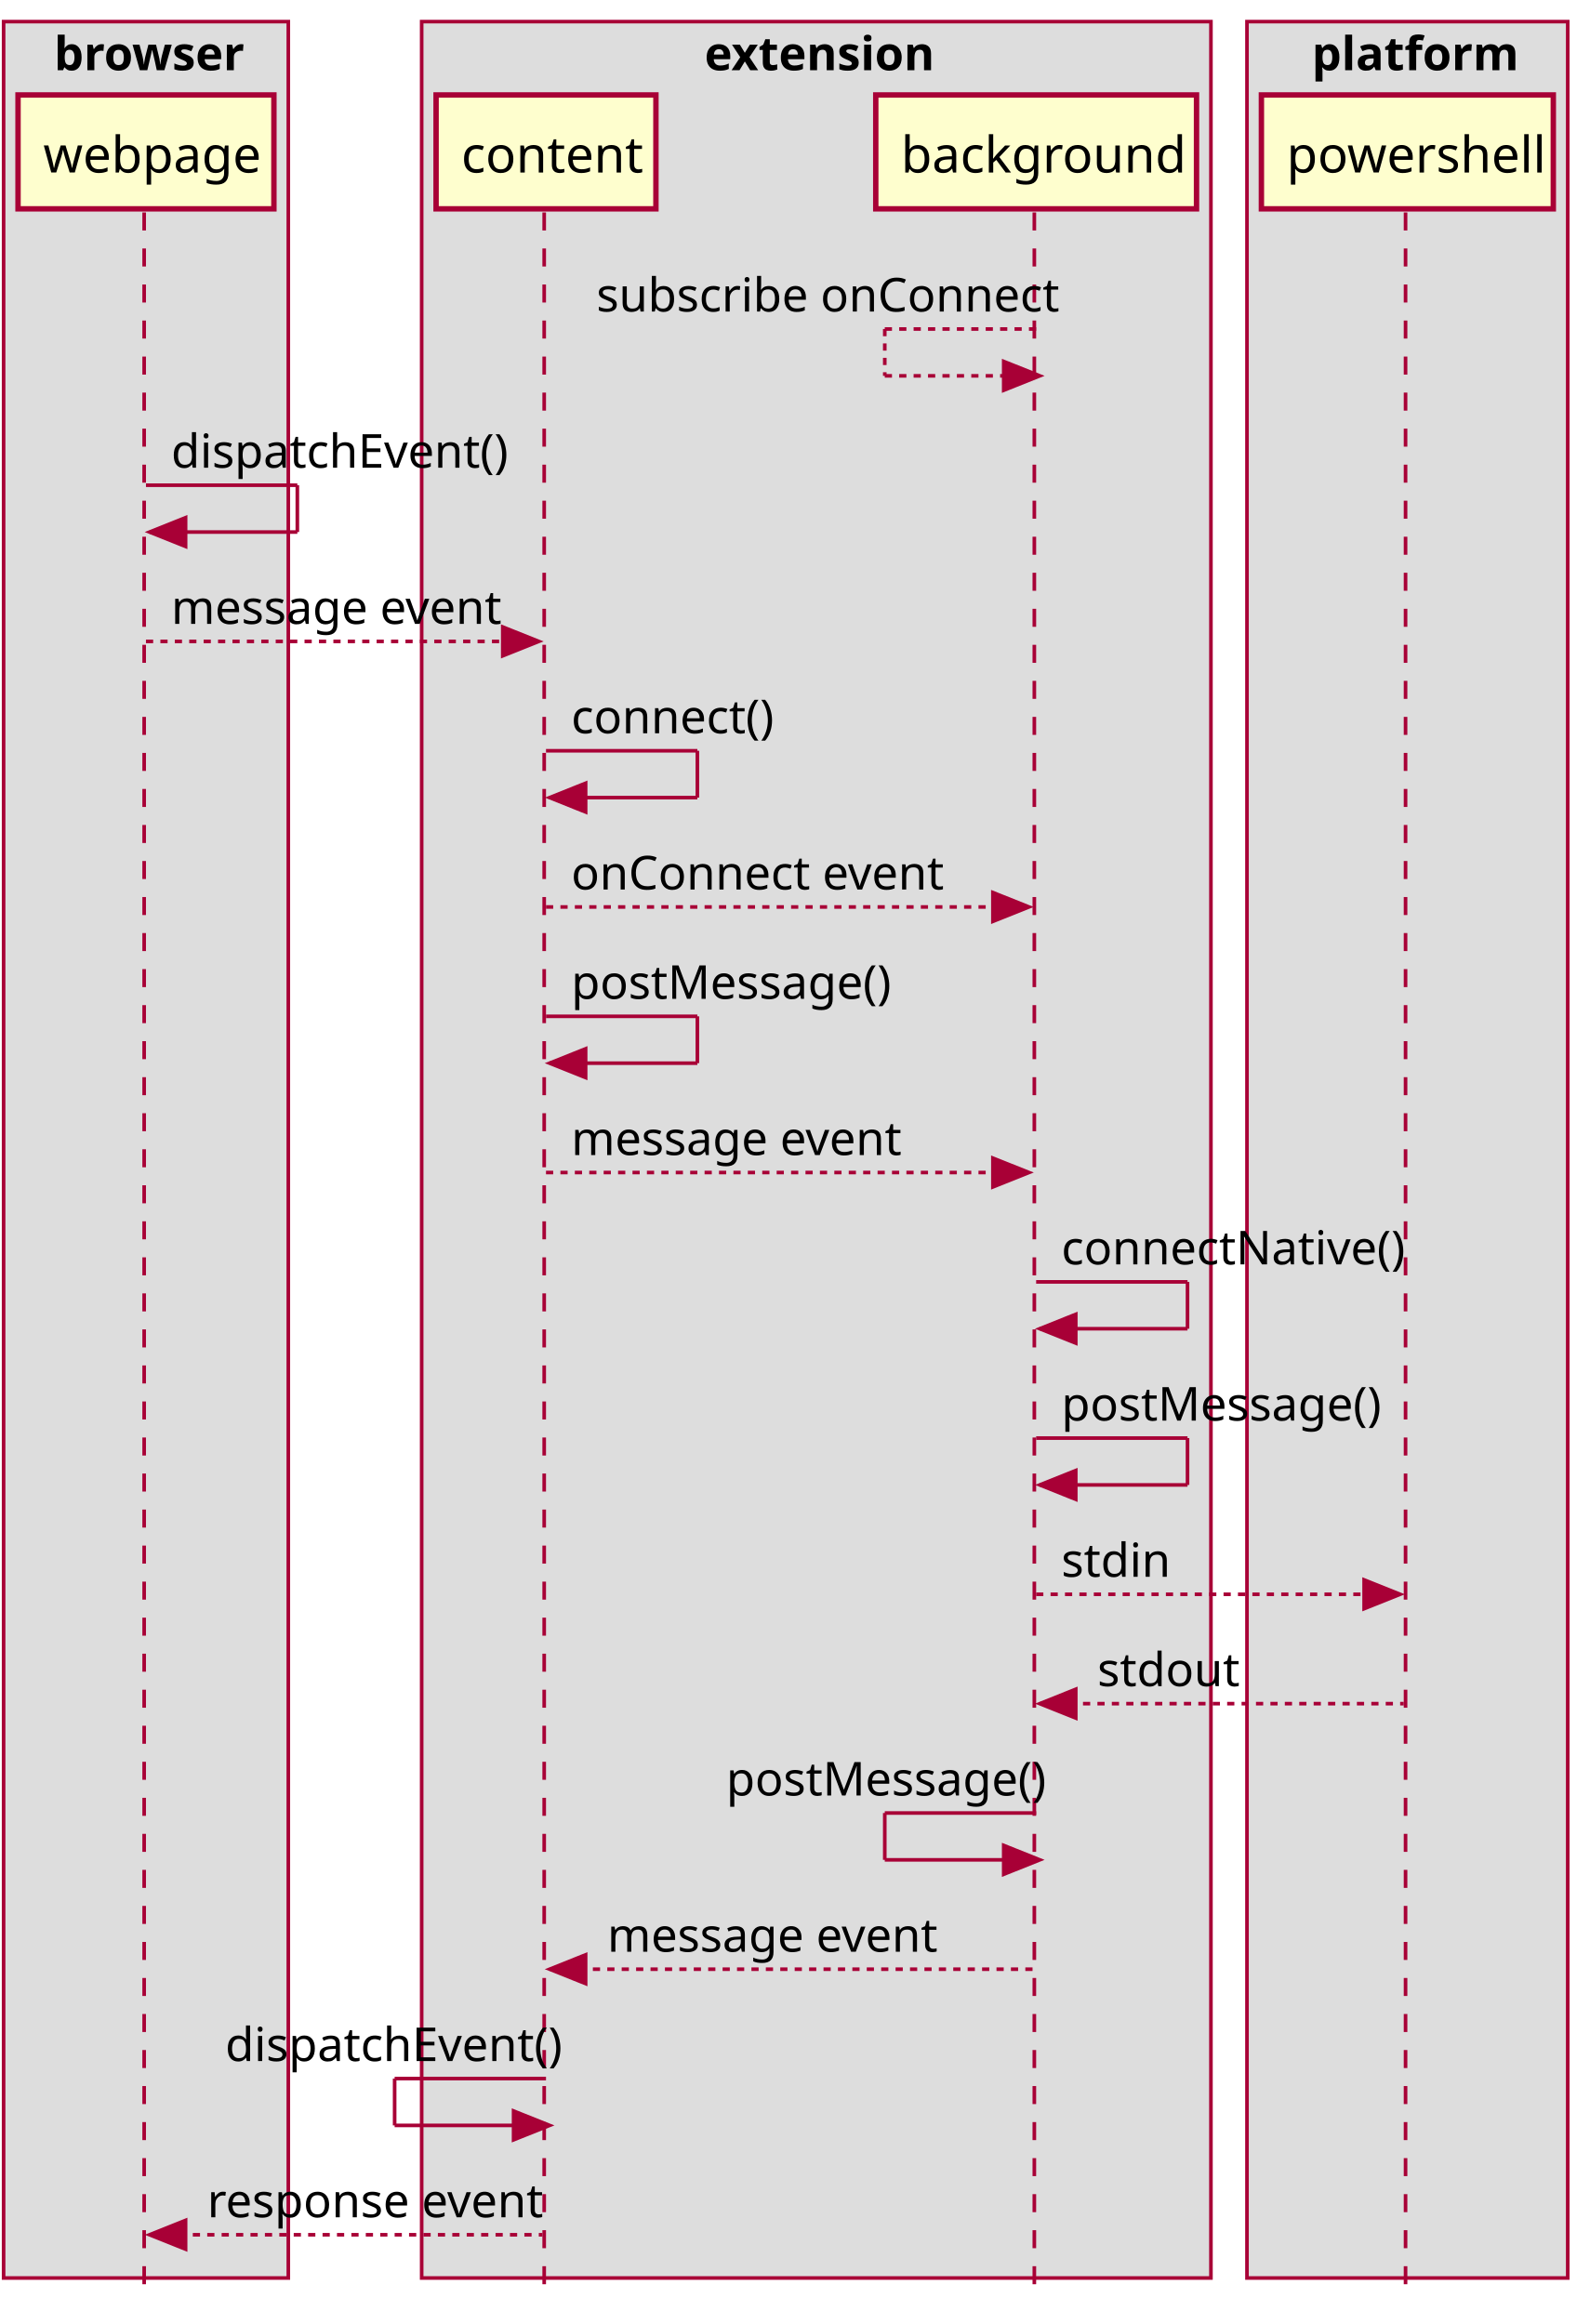
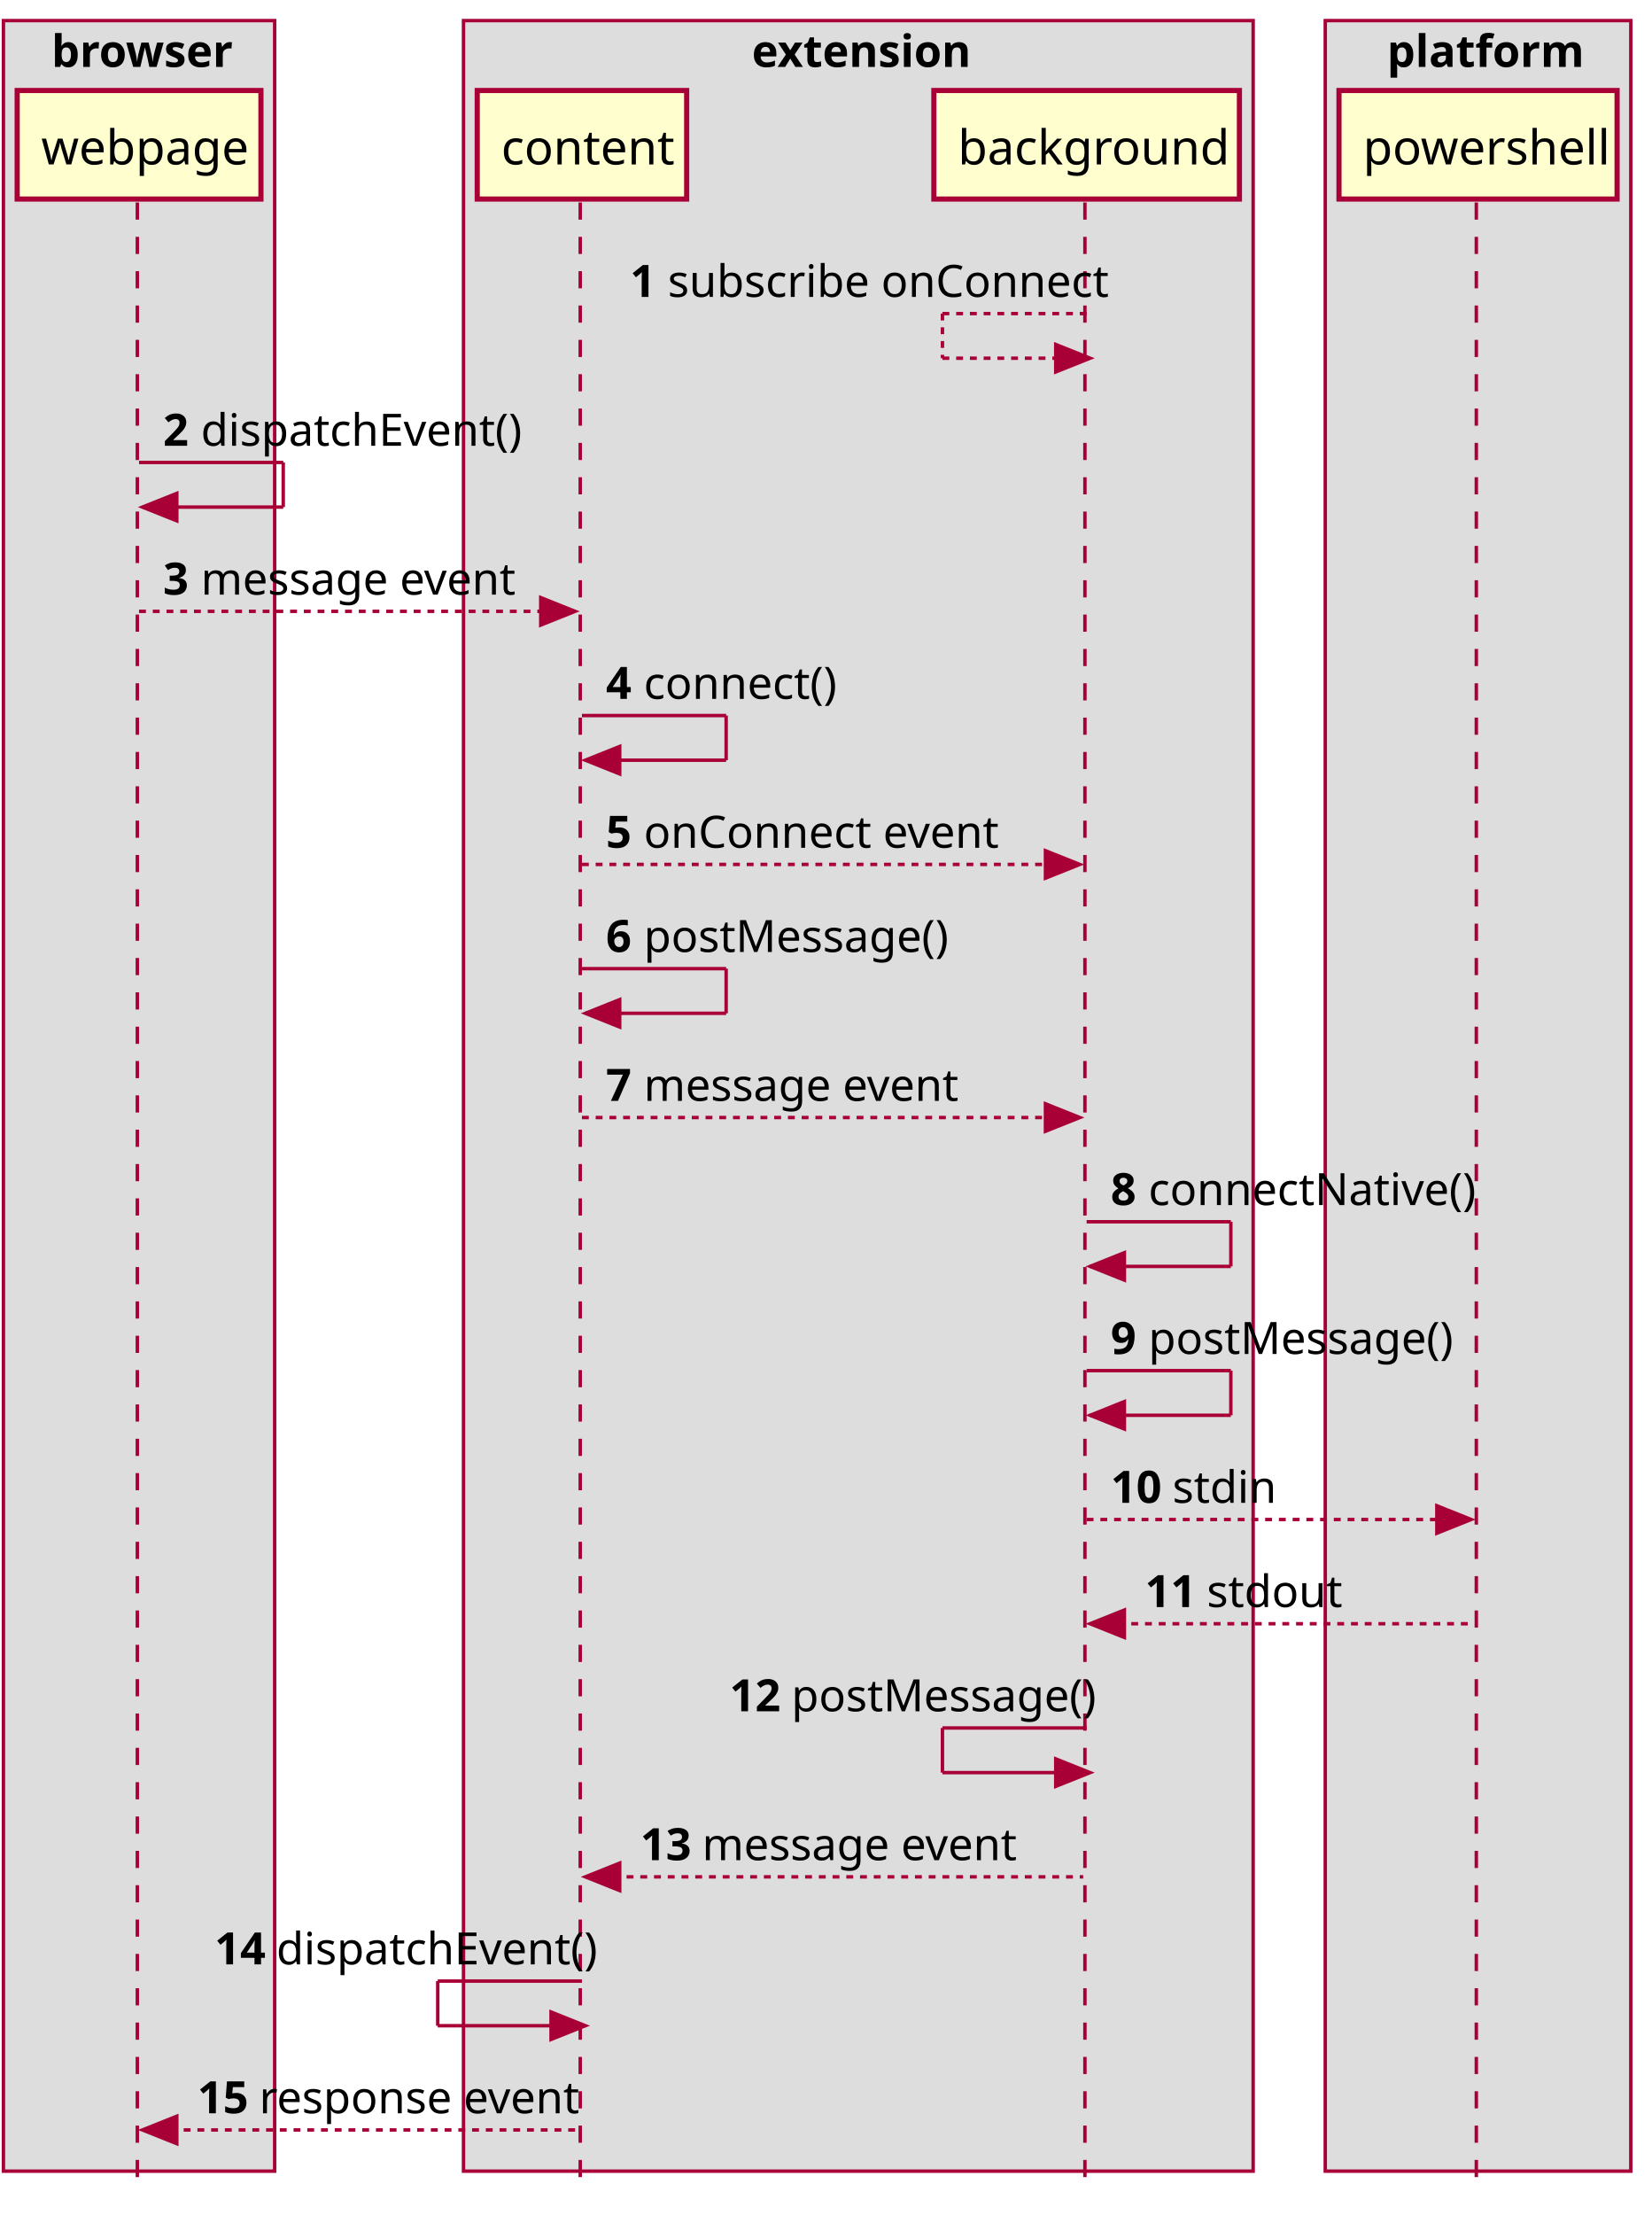
- <svg xmlns="http://www.w3.org/2000/svg" contentScriptType="application/ecmascript" contentStyleType="text/css" height="645px" preserveAspectRatio="none" style="width:441px;height:645px;background:#FFFFFF;" version="1.1" viewBox="0 0 441 645" width="441px" zoomAndPan="magnify">
+ <svg xmlns="http://www.w3.org/2000/svg" contentScriptType="application/ecmascript" contentStyleType="text/css" height="645px" preserveAspectRatio="none" style="width:481px;height:645px;background:#FFFFFF;" version="1.1" viewBox="0 0 481 645" width="481px" zoomAndPan="magnify">
  <defs />
  <g>
    <rect fill="#DDDDDD" height="626.234" style="stroke:#A80036;stroke-width:1.0;" width="79" x="1" y="6" />
    <text fill="#000000" font-family="sans-serif" font-size="13" font-weight="bold" lengthAdjust="spacing" textLength="51" x="15" y="19.495">browser</text>
-     <rect fill="#DDDDDD" height="626.234" style="stroke:#A80036;stroke-width:1.0;" width="219" x="117" y="6" />
-     <text fill="#000000" font-family="sans-serif" font-size="13" font-weight="bold" lengthAdjust="spacing" textLength="62" x="195.5" y="19.495">extension</text>
-     <rect fill="#DDDDDD" height="626.234" style="stroke:#A80036;stroke-width:1.0;" width="89" x="346" y="6" />
-     <text fill="#000000" font-family="sans-serif" font-size="13" font-weight="bold" lengthAdjust="spacing" textLength="53" x="364" y="19.495">platform</text>
+     <rect fill="#DDDDDD" height="626.234" style="stroke:#A80036;stroke-width:1.0;" width="230" x="135" y="6" />
+     <text fill="#000000" font-family="sans-serif" font-size="13" font-weight="bold" lengthAdjust="spacing" textLength="62" x="219" y="19.495">extension</text>
+     <rect fill="#DDDDDD" height="626.234" style="stroke:#A80036;stroke-width:1.0;" width="89" x="386" y="6" />
+     <text fill="#000000" font-family="sans-serif" font-size="13" font-weight="bold" lengthAdjust="spacing" textLength="53" x="404" y="19.495">platform</text>
    <line style="stroke:#A80036;stroke-width:1.0;stroke-dasharray:5.0,5.0;" x1="40" x2="40" y1="58.961" y2="638.234" />
-     <line style="stroke:#A80036;stroke-width:1.0;stroke-dasharray:5.0,5.0;" x1="151" x2="151" y1="58.961" y2="638.234" />
-     <line style="stroke:#A80036;stroke-width:1.0;stroke-dasharray:5.0,5.0;" x1="287" x2="287" y1="58.961" y2="638.234" />
-     <line style="stroke:#A80036;stroke-width:1.0;stroke-dasharray:5.0,5.0;" x1="390" x2="390" y1="58.961" y2="638.234" />
+     <line style="stroke:#A80036;stroke-width:1.0;stroke-dasharray:5.0,5.0;" x1="169" x2="169" y1="58.961" y2="638.234" />
+     <line style="stroke:#A80036;stroke-width:1.0;stroke-dasharray:5.0,5.0;" x1="316" x2="316" y1="58.961" y2="638.234" />
+     <line style="stroke:#A80036;stroke-width:1.0;stroke-dasharray:5.0,5.0;" x1="430" x2="430" y1="58.961" y2="638.234" />
    <rect fill="#FEFECE" height="31.609" style="stroke:#A80036;stroke-width:1.5;" width="71" x="5" y="26.352" />
    <text fill="#000000" font-family="sans-serif" font-size="14" lengthAdjust="spacing" textLength="57" x="12" y="47.885">webpage</text>
-     <rect fill="#FEFECE" height="31.609" style="stroke:#A80036;stroke-width:1.5;" width="61" x="121" y="26.352" />
-     <text fill="#000000" font-family="sans-serif" font-size="14" lengthAdjust="spacing" textLength="47" x="128" y="47.885">content</text>
-     <rect fill="#FEFECE" height="31.609" style="stroke:#A80036;stroke-width:1.5;" width="89" x="243" y="26.352" />
-     <text fill="#000000" font-family="sans-serif" font-size="14" lengthAdjust="spacing" textLength="75" x="250" y="47.885">background</text>
-     <rect fill="#FEFECE" height="31.609" style="stroke:#A80036;stroke-width:1.5;" width="81" x="350" y="26.352" />
-     <text fill="#000000" font-family="sans-serif" font-size="14" lengthAdjust="spacing" textLength="67" x="357" y="47.885">powershell</text>
-     <line style="stroke:#A80036;stroke-width:1.0;stroke-dasharray:2.0,2.0;" x1="245.5" x2="287.5" y1="91.312" y2="91.312" />
-     <line style="stroke:#A80036;stroke-width:1.0;stroke-dasharray:2.0,2.0;" x1="245.5" x2="245.5" y1="91.312" y2="104.312" />
-     <line style="stroke:#A80036;stroke-width:1.0;stroke-dasharray:2.0,2.0;" x1="245.5" x2="286.5" y1="104.312" y2="104.312" />
-     <polygon fill="#A80036" points="278.5,100.312,288.5,104.312,278.5,108.312" style="stroke:#A80036;stroke-width:1.0;" />
-     <text fill="#000000" font-family="sans-serif" font-size="13" lengthAdjust="spacing" textLength="122" x="165.5" y="86.456">subscribe onConnect</text>
+     <rect fill="#FEFECE" height="31.609" style="stroke:#A80036;stroke-width:1.5;" width="61" x="139" y="26.352" />
+     <text fill="#000000" font-family="sans-serif" font-size="14" lengthAdjust="spacing" textLength="47" x="146" y="47.885">content</text>
+     <rect fill="#FEFECE" height="31.609" style="stroke:#A80036;stroke-width:1.5;" width="89" x="272" y="26.352" />
+     <text fill="#000000" font-family="sans-serif" font-size="14" lengthAdjust="spacing" textLength="75" x="279" y="47.885">background</text>
+     <rect fill="#FEFECE" height="31.609" style="stroke:#A80036;stroke-width:1.5;" width="81" x="390" y="26.352" />
+     <text fill="#000000" font-family="sans-serif" font-size="14" lengthAdjust="spacing" textLength="67" x="397" y="47.885">powershell</text>
+     <line style="stroke:#A80036;stroke-width:1.0;stroke-dasharray:2.0,2.0;" x1="274.5" x2="316.5" y1="91.312" y2="91.312" />
+     <line style="stroke:#A80036;stroke-width:1.0;stroke-dasharray:2.0,2.0;" x1="274.5" x2="274.5" y1="91.312" y2="104.312" />
+     <line style="stroke:#A80036;stroke-width:1.0;stroke-dasharray:2.0,2.0;" x1="274.5" x2="315.5" y1="104.312" y2="104.312" />
+     <polygon fill="#A80036" points="307.5,100.312,317.5,104.312,307.5,108.312" style="stroke:#A80036;stroke-width:1.0;" />
+     <text fill="#000000" font-family="sans-serif" font-size="13" font-weight="bold" lengthAdjust="spacing" textLength="7" x="183.5" y="86.456">1</text>
+     <text fill="#000000" font-family="sans-serif" font-size="13" lengthAdjust="spacing" textLength="122" x="194.5" y="86.456">subscribe onConnect</text>
    <line style="stroke:#A80036;stroke-width:1.0;" x1="40.5" x2="82.5" y1="134.664" y2="134.664" />
    <line style="stroke:#A80036;stroke-width:1.0;" x1="82.5" x2="82.5" y1="134.664" y2="147.664" />
    <line style="stroke:#A80036;stroke-width:1.0;" x1="41.5" x2="82.5" y1="147.664" y2="147.664" />
    <polygon fill="#A80036" points="51.5,143.664,41.5,147.664,51.5,151.664" style="stroke:#A80036;stroke-width:1.0;" />
-     <text fill="#000000" font-family="sans-serif" font-size="13" lengthAdjust="spacing" textLength="89" x="47.5" y="129.808">dispatchEvent()</text>
-     <polygon fill="#A80036" points="139.5,174.016,149.5,178.016,139.5,182.016" style="stroke:#A80036;stroke-width:1.0;" />
-     <line style="stroke:#A80036;stroke-width:1.0;stroke-dasharray:2.0,2.0;" x1="40.5" x2="145.5" y1="178.016" y2="178.016" />
-     <text fill="#000000" font-family="sans-serif" font-size="13" lengthAdjust="spacing" textLength="87" x="47.5" y="173.159">message event</text>
-     <line style="stroke:#A80036;stroke-width:1.0;" x1="151.5" x2="193.5" y1="208.367" y2="208.367" />
-     <line style="stroke:#A80036;stroke-width:1.0;" x1="193.5" x2="193.5" y1="208.367" y2="221.367" />
-     <line style="stroke:#A80036;stroke-width:1.0;" x1="152.5" x2="193.5" y1="221.367" y2="221.367" />
-     <polygon fill="#A80036" points="162.5,217.367,152.5,221.367,162.5,225.367" style="stroke:#A80036;stroke-width:1.0;" />
-     <text fill="#000000" font-family="sans-serif" font-size="13" lengthAdjust="spacing" textLength="54" x="158.5" y="203.511">connect()</text>
-     <polygon fill="#A80036" points="275.5,247.719,285.5,251.719,275.5,255.719" style="stroke:#A80036;stroke-width:1.0;" />
-     <line style="stroke:#A80036;stroke-width:1.0;stroke-dasharray:2.0,2.0;" x1="151.5" x2="281.5" y1="251.719" y2="251.719" />
-     <text fill="#000000" font-family="sans-serif" font-size="13" lengthAdjust="spacing" textLength="96" x="158.5" y="246.862">onConnect event</text>
-     <line style="stroke:#A80036;stroke-width:1.0;" x1="151.5" x2="193.5" y1="282.07" y2="282.07" />
-     <line style="stroke:#A80036;stroke-width:1.0;" x1="193.5" x2="193.5" y1="282.07" y2="295.07" />
-     <line style="stroke:#A80036;stroke-width:1.0;" x1="152.5" x2="193.5" y1="295.07" y2="295.07" />
-     <polygon fill="#A80036" points="162.5,291.07,152.5,295.07,162.5,299.07" style="stroke:#A80036;stroke-width:1.0;" />
-     <text fill="#000000" font-family="sans-serif" font-size="13" lengthAdjust="spacing" textLength="86" x="158.5" y="277.214">postMessage()</text>
-     <polygon fill="#A80036" points="275.5,321.422,285.5,325.422,275.5,329.422" style="stroke:#A80036;stroke-width:1.0;" />
-     <line style="stroke:#A80036;stroke-width:1.0;stroke-dasharray:2.0,2.0;" x1="151.5" x2="281.5" y1="325.422" y2="325.422" />
-     <text fill="#000000" font-family="sans-serif" font-size="13" lengthAdjust="spacing" textLength="87" x="158.5" y="320.565">message event</text>
-     <line style="stroke:#A80036;stroke-width:1.0;" x1="287.5" x2="329.5" y1="355.773" y2="355.773" />
-     <line style="stroke:#A80036;stroke-width:1.0;" x1="329.5" x2="329.5" y1="355.773" y2="368.773" />
-     <line style="stroke:#A80036;stroke-width:1.0;" x1="288.5" x2="329.5" y1="368.773" y2="368.773" />
-     <polygon fill="#A80036" points="298.5,364.773,288.5,368.773,298.5,372.773" style="stroke:#A80036;stroke-width:1.0;" />
-     <text fill="#000000" font-family="sans-serif" font-size="13" lengthAdjust="spacing" textLength="89" x="294.5" y="350.917">connectNative()</text>
-     <line style="stroke:#A80036;stroke-width:1.0;" x1="287.5" x2="329.5" y1="399.125" y2="399.125" />
-     <line style="stroke:#A80036;stroke-width:1.0;" x1="329.5" x2="329.5" y1="399.125" y2="412.125" />
-     <line style="stroke:#A80036;stroke-width:1.0;" x1="288.5" x2="329.5" y1="412.125" y2="412.125" />
-     <polygon fill="#A80036" points="298.5,408.125,288.5,412.125,298.5,416.125" style="stroke:#A80036;stroke-width:1.0;" />
-     <text fill="#000000" font-family="sans-serif" font-size="13" lengthAdjust="spacing" textLength="86" x="294.5" y="394.269">postMessage()</text>
-     <polygon fill="#A80036" points="378.5,438.477,388.5,442.477,378.5,446.477" style="stroke:#A80036;stroke-width:1.0;" />
-     <line style="stroke:#A80036;stroke-width:1.0;stroke-dasharray:2.0,2.0;" x1="287.5" x2="384.5" y1="442.477" y2="442.477" />
-     <text fill="#000000" font-family="sans-serif" font-size="13" lengthAdjust="spacing" textLength="28" x="294.5" y="437.62">stdin</text>
-     <polygon fill="#A80036" points="298.5,468.828,288.5,472.828,298.5,476.828" style="stroke:#A80036;stroke-width:1.0;" />
-     <line style="stroke:#A80036;stroke-width:1.0;stroke-dasharray:2.0,2.0;" x1="292.5" x2="389.5" y1="472.828" y2="472.828" />
-     <text fill="#000000" font-family="sans-serif" font-size="13" lengthAdjust="spacing" textLength="36" x="304.5" y="467.972">stdout</text>
-     <line style="stroke:#A80036;stroke-width:1.0;" x1="245.5" x2="287.5" y1="503.18" y2="503.18" />
-     <line style="stroke:#A80036;stroke-width:1.0;" x1="245.5" x2="245.5" y1="503.18" y2="516.18" />
-     <line style="stroke:#A80036;stroke-width:1.0;" x1="245.5" x2="286.5" y1="516.18" y2="516.18" />
-     <polygon fill="#A80036" points="278.5,512.18,288.5,516.18,278.5,520.18" style="stroke:#A80036;stroke-width:1.0;" />
-     <text fill="#000000" font-family="sans-serif" font-size="13" lengthAdjust="spacing" textLength="86" x="201.5" y="498.323">postMessage()</text>
-     <polygon fill="#A80036" points="162.5,542.531,152.5,546.531,162.5,550.531" style="stroke:#A80036;stroke-width:1.0;" />
-     <line style="stroke:#A80036;stroke-width:1.0;stroke-dasharray:2.0,2.0;" x1="156.5" x2="286.5" y1="546.531" y2="546.531" />
-     <text fill="#000000" font-family="sans-serif" font-size="13" lengthAdjust="spacing" textLength="87" x="168.5" y="541.675">message event</text>
-     <line style="stroke:#A80036;stroke-width:1.0;" x1="109.5" x2="151.5" y1="576.883" y2="576.883" />
-     <line style="stroke:#A80036;stroke-width:1.0;" x1="109.5" x2="109.5" y1="576.883" y2="589.883" />
-     <line style="stroke:#A80036;stroke-width:1.0;" x1="109.5" x2="150.5" y1="589.883" y2="589.883" />
-     <polygon fill="#A80036" points="142.5,585.883,152.5,589.883,142.5,593.883" style="stroke:#A80036;stroke-width:1.0;" />
-     <text fill="#000000" font-family="sans-serif" font-size="13" lengthAdjust="spacing" textLength="89" x="62.5" y="572.026">dispatchEvent()</text>
+     <text fill="#000000" font-family="sans-serif" font-size="13" font-weight="bold" lengthAdjust="spacing" textLength="7" x="47.5" y="129.808">2</text>
+     <text fill="#000000" font-family="sans-serif" font-size="13" lengthAdjust="spacing" textLength="89" x="58.5" y="129.808">dispatchEvent()</text>
+     <polygon fill="#A80036" points="157.5,174.016,167.5,178.016,157.5,182.016" style="stroke:#A80036;stroke-width:1.0;" />
+     <line style="stroke:#A80036;stroke-width:1.0;stroke-dasharray:2.0,2.0;" x1="40.5" x2="163.5" y1="178.016" y2="178.016" />
+     <text fill="#000000" font-family="sans-serif" font-size="13" font-weight="bold" lengthAdjust="spacing" textLength="7" x="47.5" y="173.159">3</text>
+     <text fill="#000000" font-family="sans-serif" font-size="13" lengthAdjust="spacing" textLength="87" x="58.5" y="173.159">message event</text>
+     <line style="stroke:#A80036;stroke-width:1.0;" x1="169.5" x2="211.5" y1="208.367" y2="208.367" />
+     <line style="stroke:#A80036;stroke-width:1.0;" x1="211.5" x2="211.5" y1="208.367" y2="221.367" />
+     <line style="stroke:#A80036;stroke-width:1.0;" x1="170.5" x2="211.5" y1="221.367" y2="221.367" />
+     <polygon fill="#A80036" points="180.5,217.367,170.5,221.367,180.5,225.367" style="stroke:#A80036;stroke-width:1.0;" />
+     <text fill="#000000" font-family="sans-serif" font-size="13" font-weight="bold" lengthAdjust="spacing" textLength="7" x="176.5" y="203.511">4</text>
+     <text fill="#000000" font-family="sans-serif" font-size="13" lengthAdjust="spacing" textLength="54" x="187.5" y="203.511">connect()</text>
+     <polygon fill="#A80036" points="304.5,247.719,314.5,251.719,304.5,255.719" style="stroke:#A80036;stroke-width:1.0;" />
+     <line style="stroke:#A80036;stroke-width:1.0;stroke-dasharray:2.0,2.0;" x1="169.5" x2="310.5" y1="251.719" y2="251.719" />
+     <text fill="#000000" font-family="sans-serif" font-size="13" font-weight="bold" lengthAdjust="spacing" textLength="7" x="176.5" y="246.862">5</text>
+     <text fill="#000000" font-family="sans-serif" font-size="13" lengthAdjust="spacing" textLength="96" x="187.5" y="246.862">onConnect event</text>
+     <line style="stroke:#A80036;stroke-width:1.0;" x1="169.5" x2="211.5" y1="282.07" y2="282.07" />
+     <line style="stroke:#A80036;stroke-width:1.0;" x1="211.5" x2="211.5" y1="282.07" y2="295.07" />
+     <line style="stroke:#A80036;stroke-width:1.0;" x1="170.5" x2="211.5" y1="295.07" y2="295.07" />
+     <polygon fill="#A80036" points="180.5,291.07,170.5,295.07,180.5,299.07" style="stroke:#A80036;stroke-width:1.0;" />
+     <text fill="#000000" font-family="sans-serif" font-size="13" font-weight="bold" lengthAdjust="spacing" textLength="7" x="176.5" y="277.214">6</text>
+     <text fill="#000000" font-family="sans-serif" font-size="13" lengthAdjust="spacing" textLength="86" x="187.5" y="277.214">postMessage()</text>
+     <polygon fill="#A80036" points="304.5,321.422,314.5,325.422,304.5,329.422" style="stroke:#A80036;stroke-width:1.0;" />
+     <line style="stroke:#A80036;stroke-width:1.0;stroke-dasharray:2.0,2.0;" x1="169.5" x2="310.5" y1="325.422" y2="325.422" />
+     <text fill="#000000" font-family="sans-serif" font-size="13" font-weight="bold" lengthAdjust="spacing" textLength="7" x="176.5" y="320.565">7</text>
+     <text fill="#000000" font-family="sans-serif" font-size="13" lengthAdjust="spacing" textLength="87" x="187.5" y="320.565">message event</text>
+     <line style="stroke:#A80036;stroke-width:1.0;" x1="316.5" x2="358.5" y1="355.773" y2="355.773" />
+     <line style="stroke:#A80036;stroke-width:1.0;" x1="358.5" x2="358.5" y1="355.773" y2="368.773" />
+     <line style="stroke:#A80036;stroke-width:1.0;" x1="317.5" x2="358.5" y1="368.773" y2="368.773" />
+     <polygon fill="#A80036" points="327.5,364.773,317.5,368.773,327.5,372.773" style="stroke:#A80036;stroke-width:1.0;" />
+     <text fill="#000000" font-family="sans-serif" font-size="13" font-weight="bold" lengthAdjust="spacing" textLength="7" x="323.5" y="350.917">8</text>
+     <text fill="#000000" font-family="sans-serif" font-size="13" lengthAdjust="spacing" textLength="89" x="334.5" y="350.917">connectNative()</text>
+     <line style="stroke:#A80036;stroke-width:1.0;" x1="316.5" x2="358.5" y1="399.125" y2="399.125" />
+     <line style="stroke:#A80036;stroke-width:1.0;" x1="358.5" x2="358.5" y1="399.125" y2="412.125" />
+     <line style="stroke:#A80036;stroke-width:1.0;" x1="317.5" x2="358.5" y1="412.125" y2="412.125" />
+     <polygon fill="#A80036" points="327.5,408.125,317.5,412.125,327.5,416.125" style="stroke:#A80036;stroke-width:1.0;" />
+     <text fill="#000000" font-family="sans-serif" font-size="13" font-weight="bold" lengthAdjust="spacing" textLength="7" x="323.5" y="394.269">9</text>
+     <text fill="#000000" font-family="sans-serif" font-size="13" lengthAdjust="spacing" textLength="86" x="334.5" y="394.269">postMessage()</text>
+     <polygon fill="#A80036" points="418.5,438.477,428.5,442.477,418.5,446.477" style="stroke:#A80036;stroke-width:1.0;" />
+     <line style="stroke:#A80036;stroke-width:1.0;stroke-dasharray:2.0,2.0;" x1="316.5" x2="424.5" y1="442.477" y2="442.477" />
+     <text fill="#000000" font-family="sans-serif" font-size="13" font-weight="bold" lengthAdjust="spacing" textLength="14" x="323.5" y="437.62">10</text>
+     <text fill="#000000" font-family="sans-serif" font-size="13" lengthAdjust="spacing" textLength="28" x="341.5" y="437.62">stdin</text>
+     <polygon fill="#A80036" points="327.5,468.828,317.5,472.828,327.5,476.828" style="stroke:#A80036;stroke-width:1.0;" />
+     <line style="stroke:#A80036;stroke-width:1.0;stroke-dasharray:2.0,2.0;" x1="321.5" x2="429.5" y1="472.828" y2="472.828" />
+     <text fill="#000000" font-family="sans-serif" font-size="13" font-weight="bold" lengthAdjust="spacing" textLength="14" x="333.5" y="467.972">11</text>
+     <text fill="#000000" font-family="sans-serif" font-size="13" lengthAdjust="spacing" textLength="36" x="351.5" y="467.972">stdout</text>
+     <line style="stroke:#A80036;stroke-width:1.0;" x1="274.5" x2="316.5" y1="503.18" y2="503.18" />
+     <line style="stroke:#A80036;stroke-width:1.0;" x1="274.5" x2="274.5" y1="503.18" y2="516.18" />
+     <line style="stroke:#A80036;stroke-width:1.0;" x1="274.5" x2="315.5" y1="516.18" y2="516.18" />
+     <polygon fill="#A80036" points="307.5,512.18,317.5,516.18,307.5,520.18" style="stroke:#A80036;stroke-width:1.0;" />
+     <text fill="#000000" font-family="sans-serif" font-size="13" font-weight="bold" lengthAdjust="spacing" textLength="14" x="212.5" y="498.323">12</text>
+     <text fill="#000000" font-family="sans-serif" font-size="13" lengthAdjust="spacing" textLength="86" x="230.5" y="498.323">postMessage()</text>
+     <polygon fill="#A80036" points="180.5,542.531,170.5,546.531,180.5,550.531" style="stroke:#A80036;stroke-width:1.0;" />
+     <line style="stroke:#A80036;stroke-width:1.0;stroke-dasharray:2.0,2.0;" x1="174.5" x2="315.5" y1="546.531" y2="546.531" />
+     <text fill="#000000" font-family="sans-serif" font-size="13" font-weight="bold" lengthAdjust="spacing" textLength="14" x="186.5" y="541.675">13</text>
+     <text fill="#000000" font-family="sans-serif" font-size="13" lengthAdjust="spacing" textLength="87" x="204.5" y="541.675">message event</text>
+     <line style="stroke:#A80036;stroke-width:1.0;" x1="127.5" x2="169.5" y1="576.883" y2="576.883" />
+     <line style="stroke:#A80036;stroke-width:1.0;" x1="127.5" x2="127.5" y1="576.883" y2="589.883" />
+     <line style="stroke:#A80036;stroke-width:1.0;" x1="127.5" x2="168.5" y1="589.883" y2="589.883" />
+     <polygon fill="#A80036" points="160.5,585.883,170.5,589.883,160.5,593.883" style="stroke:#A80036;stroke-width:1.0;" />
+     <text fill="#000000" font-family="sans-serif" font-size="13" font-weight="bold" lengthAdjust="spacing" textLength="14" x="62.5" y="572.026">14</text>
+     <text fill="#000000" font-family="sans-serif" font-size="13" lengthAdjust="spacing" textLength="89" x="80.5" y="572.026">dispatchEvent()</text>
    <polygon fill="#A80036" points="51.5,616.234,41.5,620.234,51.5,624.234" style="stroke:#A80036;stroke-width:1.0;" />
-     <line style="stroke:#A80036;stroke-width:1.0;stroke-dasharray:2.0,2.0;" x1="45.5" x2="150.5" y1="620.234" y2="620.234" />
-     <text fill="#000000" font-family="sans-serif" font-size="13" lengthAdjust="spacing" textLength="87" x="57.5" y="615.378">response event</text>
+     <line style="stroke:#A80036;stroke-width:1.0;stroke-dasharray:2.0,2.0;" x1="45.5" x2="168.5" y1="620.234" y2="620.234" />
+     <text fill="#000000" font-family="sans-serif" font-size="13" font-weight="bold" lengthAdjust="spacing" textLength="14" x="57.5" y="615.378">15</text>
+     <text fill="#000000" font-family="sans-serif" font-size="13" lengthAdjust="spacing" textLength="87" x="75.5" y="615.378">response event</text>
  </g>
</svg>
